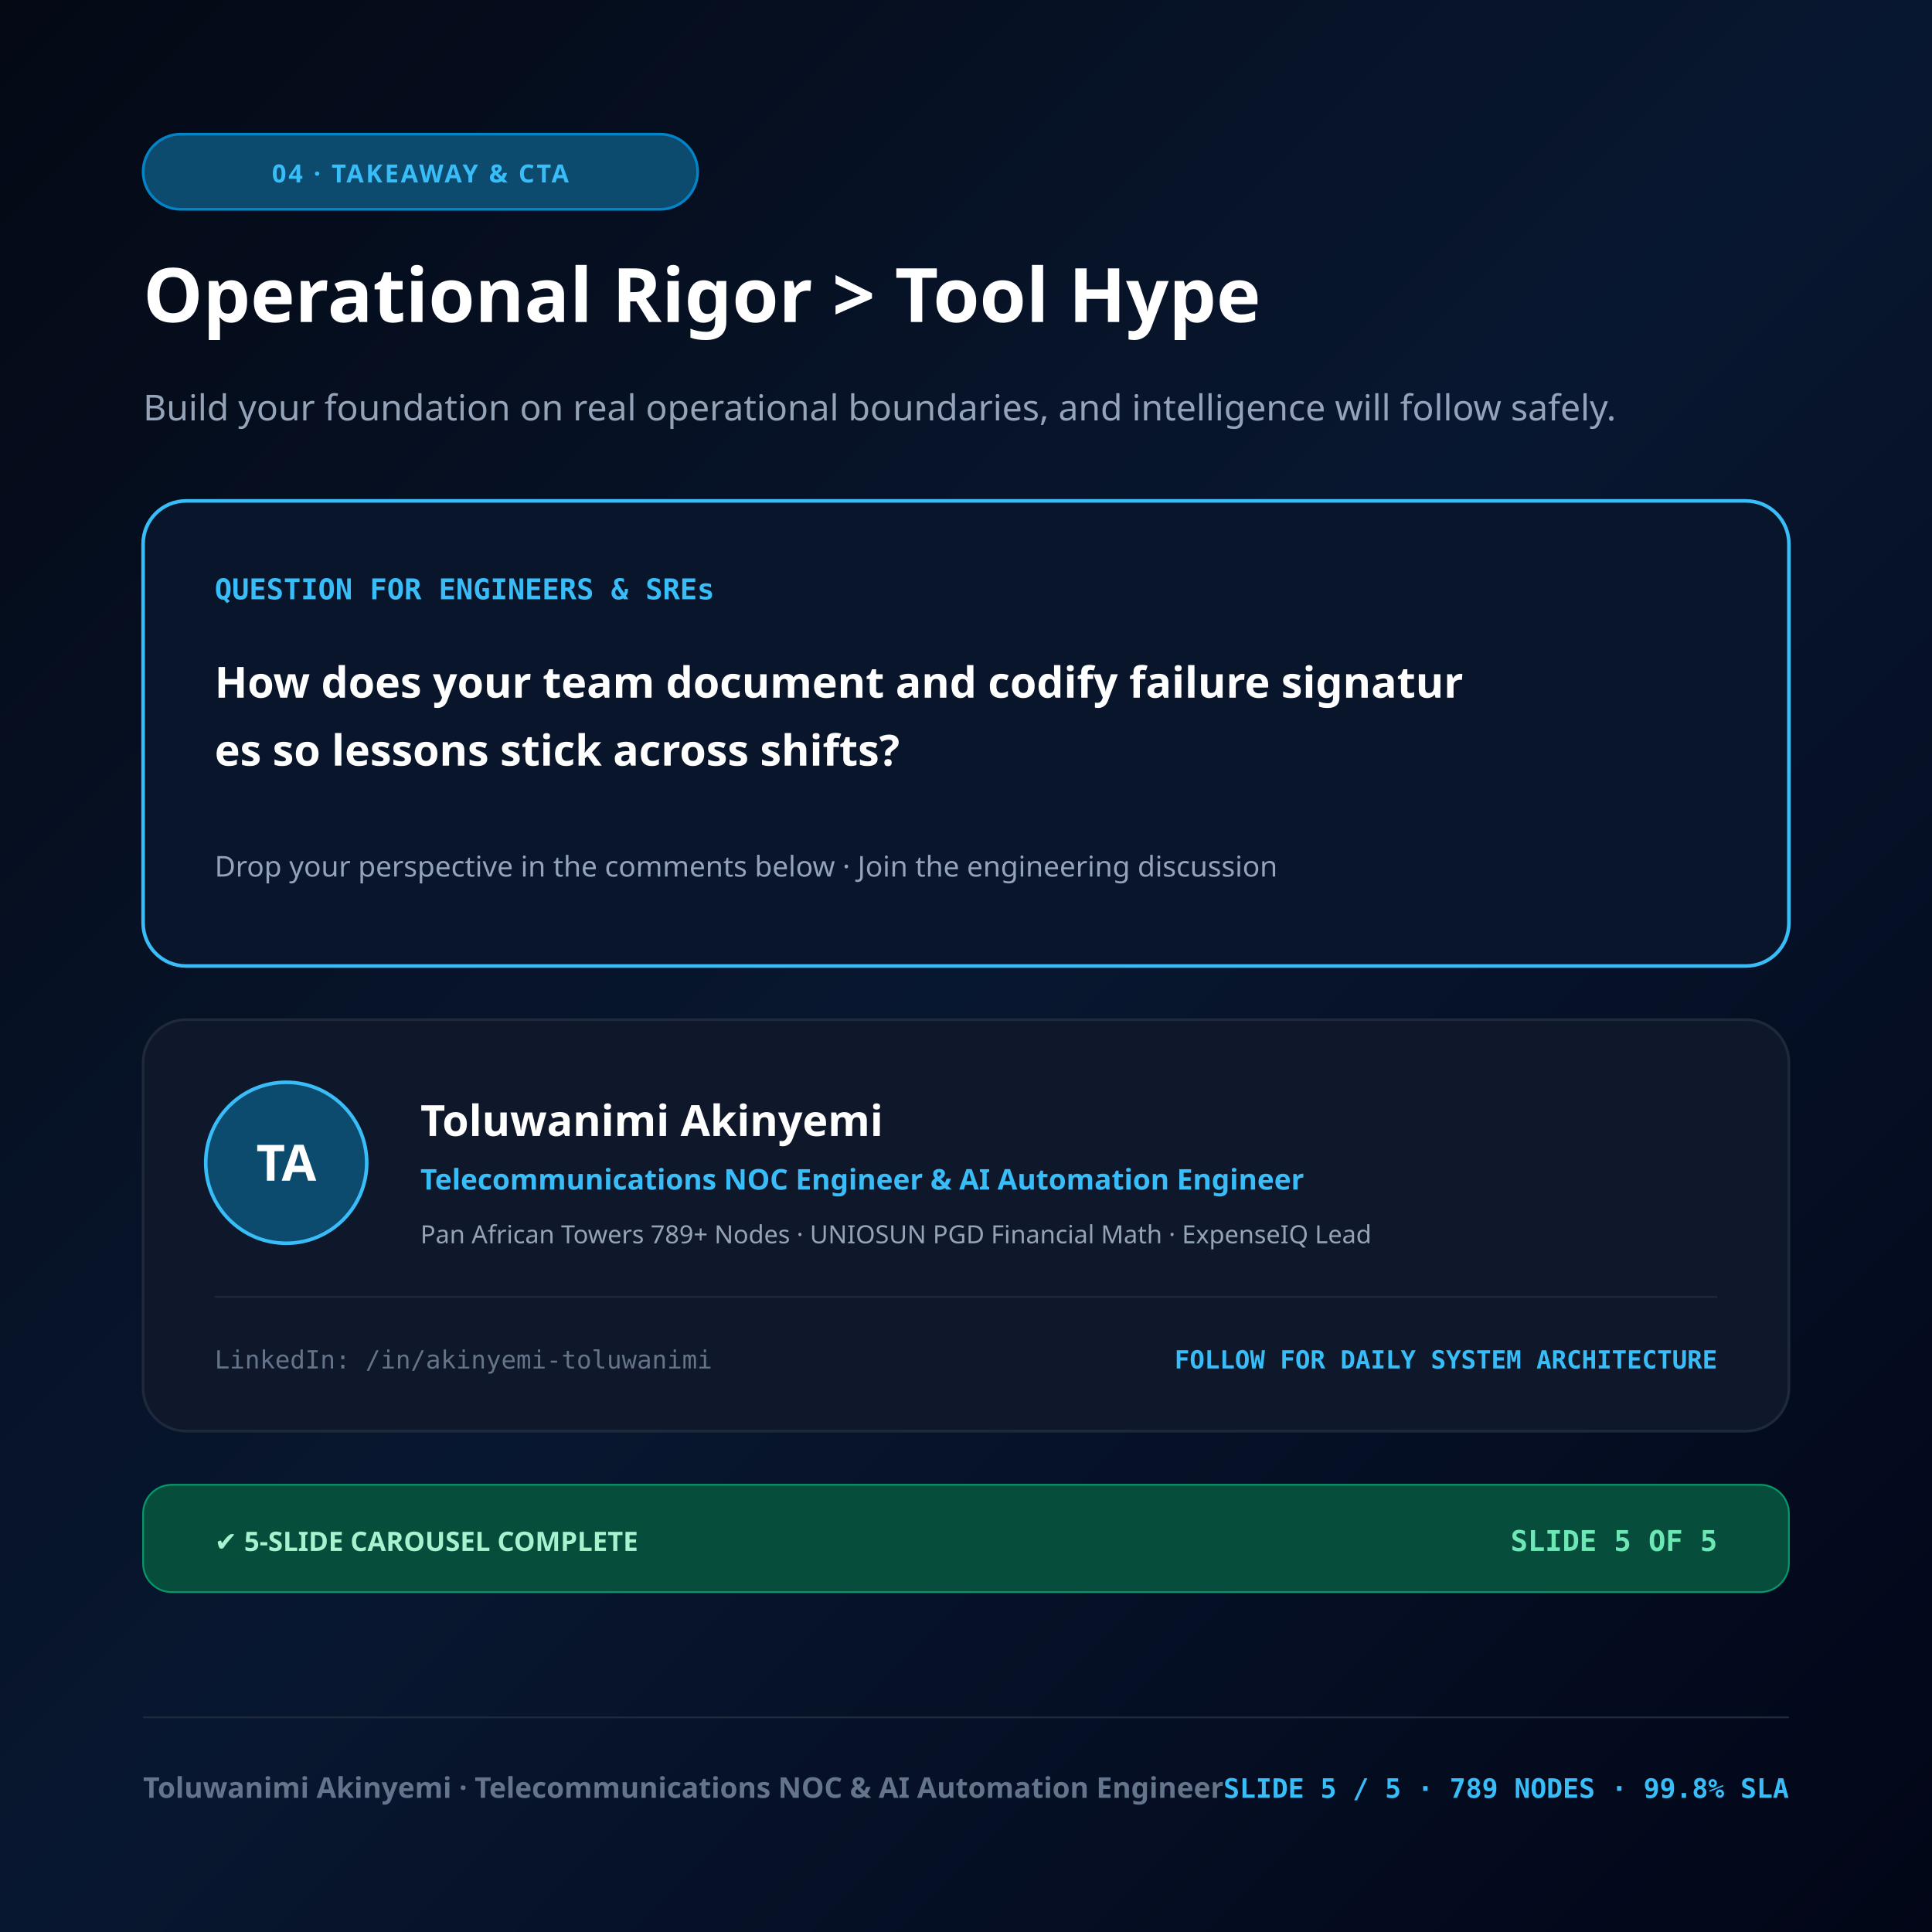
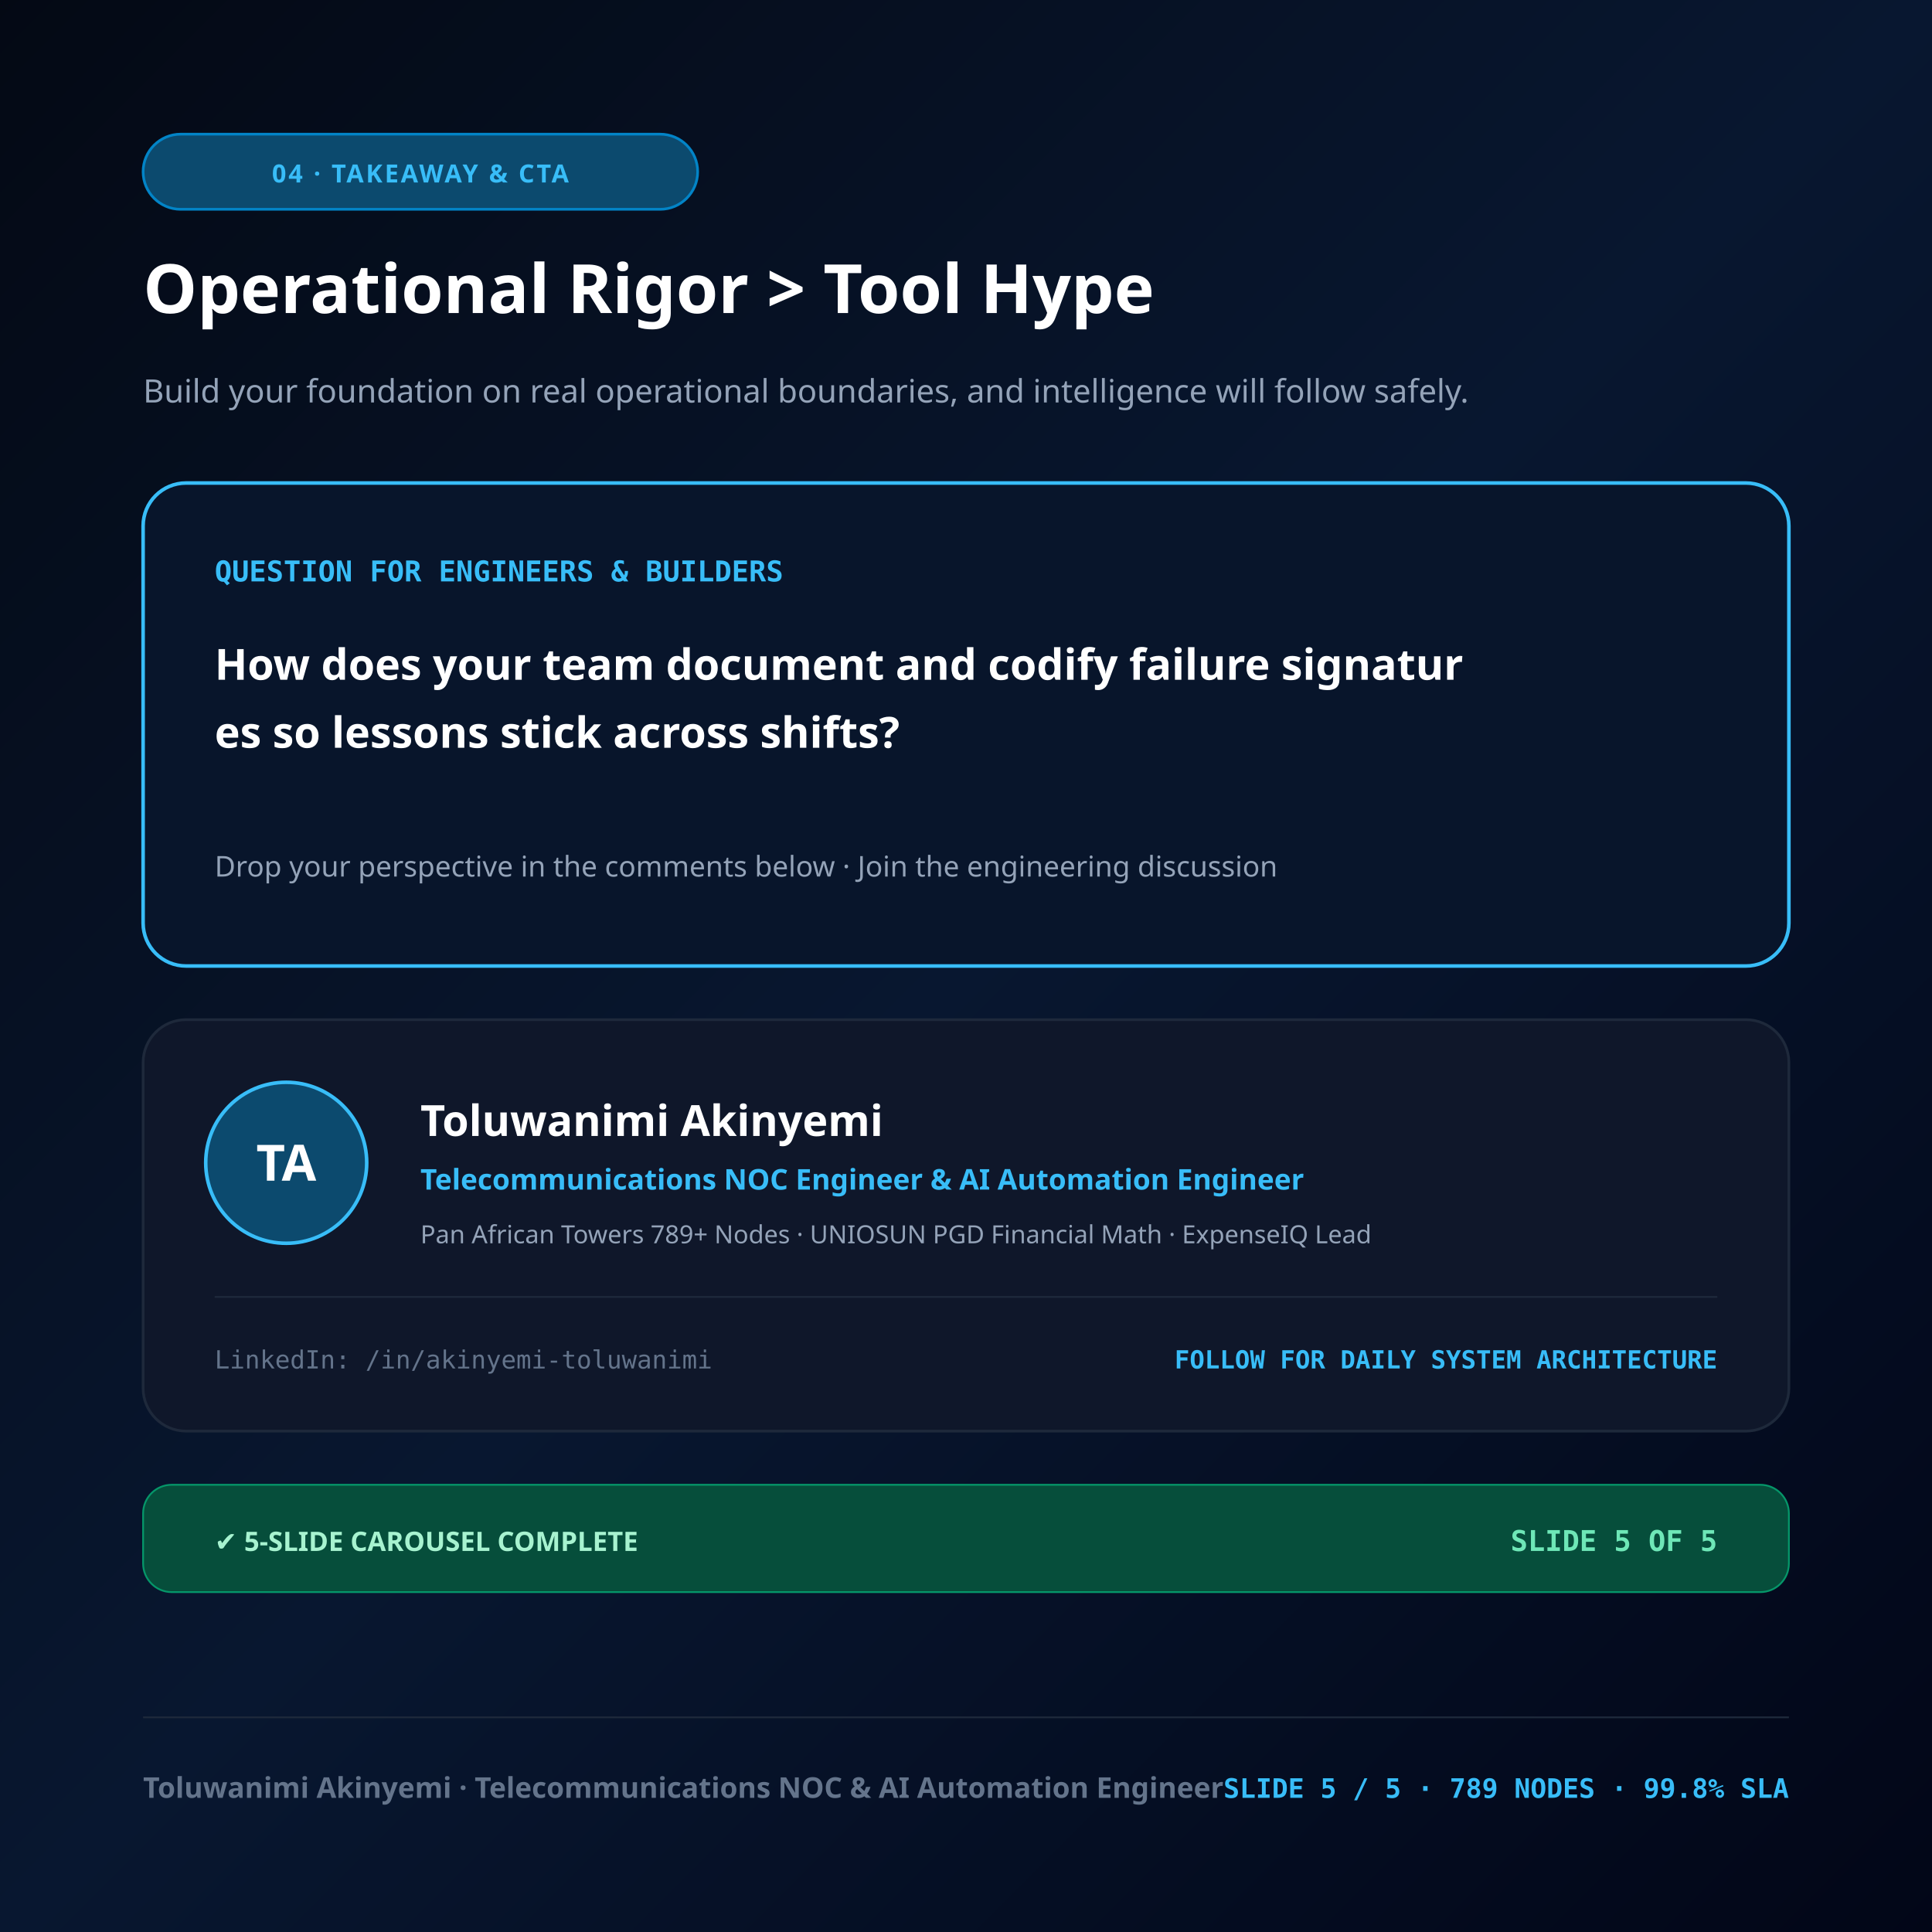
<svg xmlns="http://www.w3.org/2000/svg" viewBox="0 0 1080 1080" width="1080" height="1080">
  <defs>
    <linearGradient id="bg_post-c57de23d_s5" x1="0%" y1="0%" x2="100%" y2="100%">
      <stop offset="0%" stop-color="#040914" />
      <stop offset="50%" stop-color="#081730" />
      <stop offset="100%" stop-color="#020617" />
    </linearGradient>
  </defs>
  <rect width="1080" height="1080" fill="url(#bg_post-c57de23d_s5)" />
  <rect x="80" y="75" width="310" height="42" rx="21" fill="#0C4A6E" stroke="#0284C7" stroke-width="1.5" />
  <text x="235" y="102" fill="#38BDF8" font-family="'Plus Jakarta Sans', sans-serif" font-size="14" font-weight="800" letter-spacing="1.2" text-anchor="middle">04 · TAKEAWAY &amp; CTA</text>
-   <text x="80" y="180" fill="#FFFFFF" font-family="'Plus Jakarta Sans', sans-serif" font-size="42" font-weight="800">
+   <text x="80" y="175" fill="#FFFFFF" font-family="'Plus Jakarta Sans', sans-serif" font-size="38" font-weight="800">
            Operational Rigor &gt; Tool Hype
          </text>
-   <text x="80" y="235" fill="#94A3B8" font-family="'Plus Jakarta Sans', sans-serif" font-size="20">
+   <text x="80" y="225" fill="#94A3B8" font-family="'Plus Jakarta Sans', sans-serif" font-size="18">
            Build your foundation on real operational boundaries, and intelligence will follow safely.
          </text>
-   <rect x="80" y="280" width="920" height="260" rx="24" fill="#08152B" stroke="#38BDF8" stroke-width="2" />
-   <text x="120" y="335" fill="#38BDF8" font-family="'JetBrains Mono', monospace" font-size="16" font-weight="700">QUESTION FOR ENGINEERS &amp; SREs</text>
-   <text x="120" y="390" fill="#FFFFFF" font-family="'Plus Jakarta Sans', sans-serif" font-size="24" font-weight="700">
+   <rect x="80" y="270" width="920" height="270" rx="24" fill="#08152B" stroke="#38BDF8" stroke-width="2" />
+   <text x="120" y="325" fill="#38BDF8" font-family="'JetBrains Mono', monospace" font-size="16" font-weight="700">QUESTION FOR ENGINEERS &amp; BUILDERS</text>
+   <text x="120" y="380" fill="#FFFFFF" font-family="'Plus Jakarta Sans', sans-serif" font-size="24" font-weight="700">
    <tspan x="120" dy="0">How does your team document and codify failure signatur</tspan>
    <tspan x="120" dy="38">es so lessons stick across shifts?</tspan>
  </text>
  <text x="120" y="490" fill="#94A3B8" font-family="'Plus Jakarta Sans', sans-serif" font-size="16">
            Drop your perspective in the comments below · Join the engineering discussion
          </text>
  <g transform="translate(80, 570)">
    <rect x="0" y="0" width="920" height="230" rx="24" fill="#0F172A" stroke="#1E293B" stroke-width="1.5" />
    <circle cx="80" cy="80" r="45" fill="#0C4A6E" stroke="#38BDF8" stroke-width="2" />
    <text x="80" y="90" fill="#FFFFFF" font-family="'Plus Jakarta Sans', sans-serif" font-size="28" font-weight="800" text-anchor="middle">TA</text>
    <text x="155" y="65" fill="#FFFFFF" font-family="'Plus Jakarta Sans', sans-serif" font-size="24" font-weight="800">Toluwanimi Akinyemi</text>
    <text x="155" y="95" fill="#38BDF8" font-family="'Plus Jakarta Sans', sans-serif" font-size="16" font-weight="600">Telecommunications NOC Engineer &amp; AI Automation Engineer</text>
    <text x="155" y="125" fill="#94A3B8" font-family="'Plus Jakarta Sans', sans-serif" font-size="14">Pan African Towers 789+ Nodes · UNIOSUN PGD Financial Math · ExpenseIQ Lead</text>
    <line x1="40" y1="155" x2="880" y2="155" stroke="#1E293B" stroke-width="1" />
    <text x="40" y="195" fill="#64748B" font-family="'JetBrains Mono', monospace" font-size="14">LinkedIn: /in/akinyemi-toluwanimi</text>
    <text x="880" y="195" fill="#38BDF8" font-family="'JetBrains Mono', monospace" font-size="14" font-weight="700" text-anchor="end">FOLLOW FOR DAILY SYSTEM ARCHITECTURE</text>
  </g>
  <g transform="translate(80, 830)">
    <rect x="0" y="0" width="920" height="60" rx="16" fill="#064E3B" stroke="#059669" />
    <text x="40" y="37" fill="#A7F3D0" font-family="'Plus Jakarta Sans', sans-serif" font-size="15" font-weight="700">✔ 5-SLIDE CAROUSEL COMPLETE</text>
    <text x="880" y="37" fill="#6EE7B7" font-family="'JetBrains Mono', monospace" font-size="16" font-weight="800" text-anchor="end">SLIDE 5 OF 5</text>
  </g>
  <line x1="80" y1="960" x2="1000" y2="960" stroke="#1E293B" stroke-width="1" />
  <text x="80" y="1005" fill="#64748B" font-family="'Plus Jakarta Sans', sans-serif" font-size="16" font-weight="600">
    Toluwanimi Akinyemi · Telecommunications NOC &amp; AI Automation Engineer
  </text>
  <text x="1000" y="1005" fill="#38BDF8" font-family="'JetBrains Mono', monospace" font-size="15" font-weight="700" text-anchor="end">
    SLIDE 5 / 5 · 789 NODES · 99.8% SLA
  </text>
</svg>
